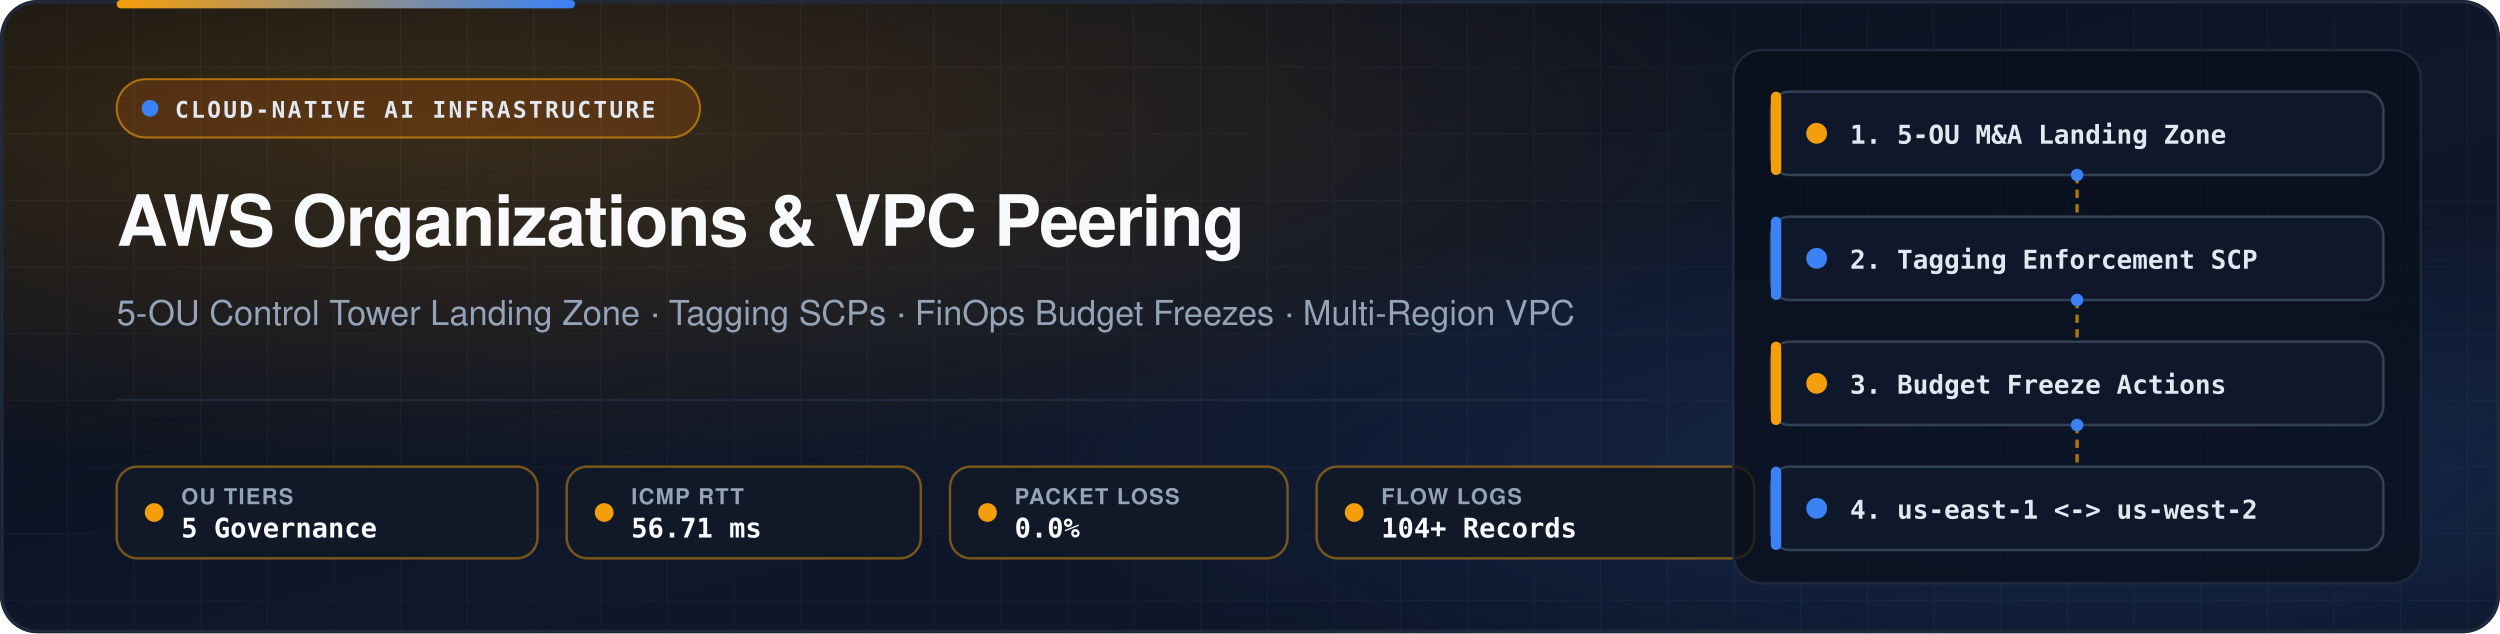
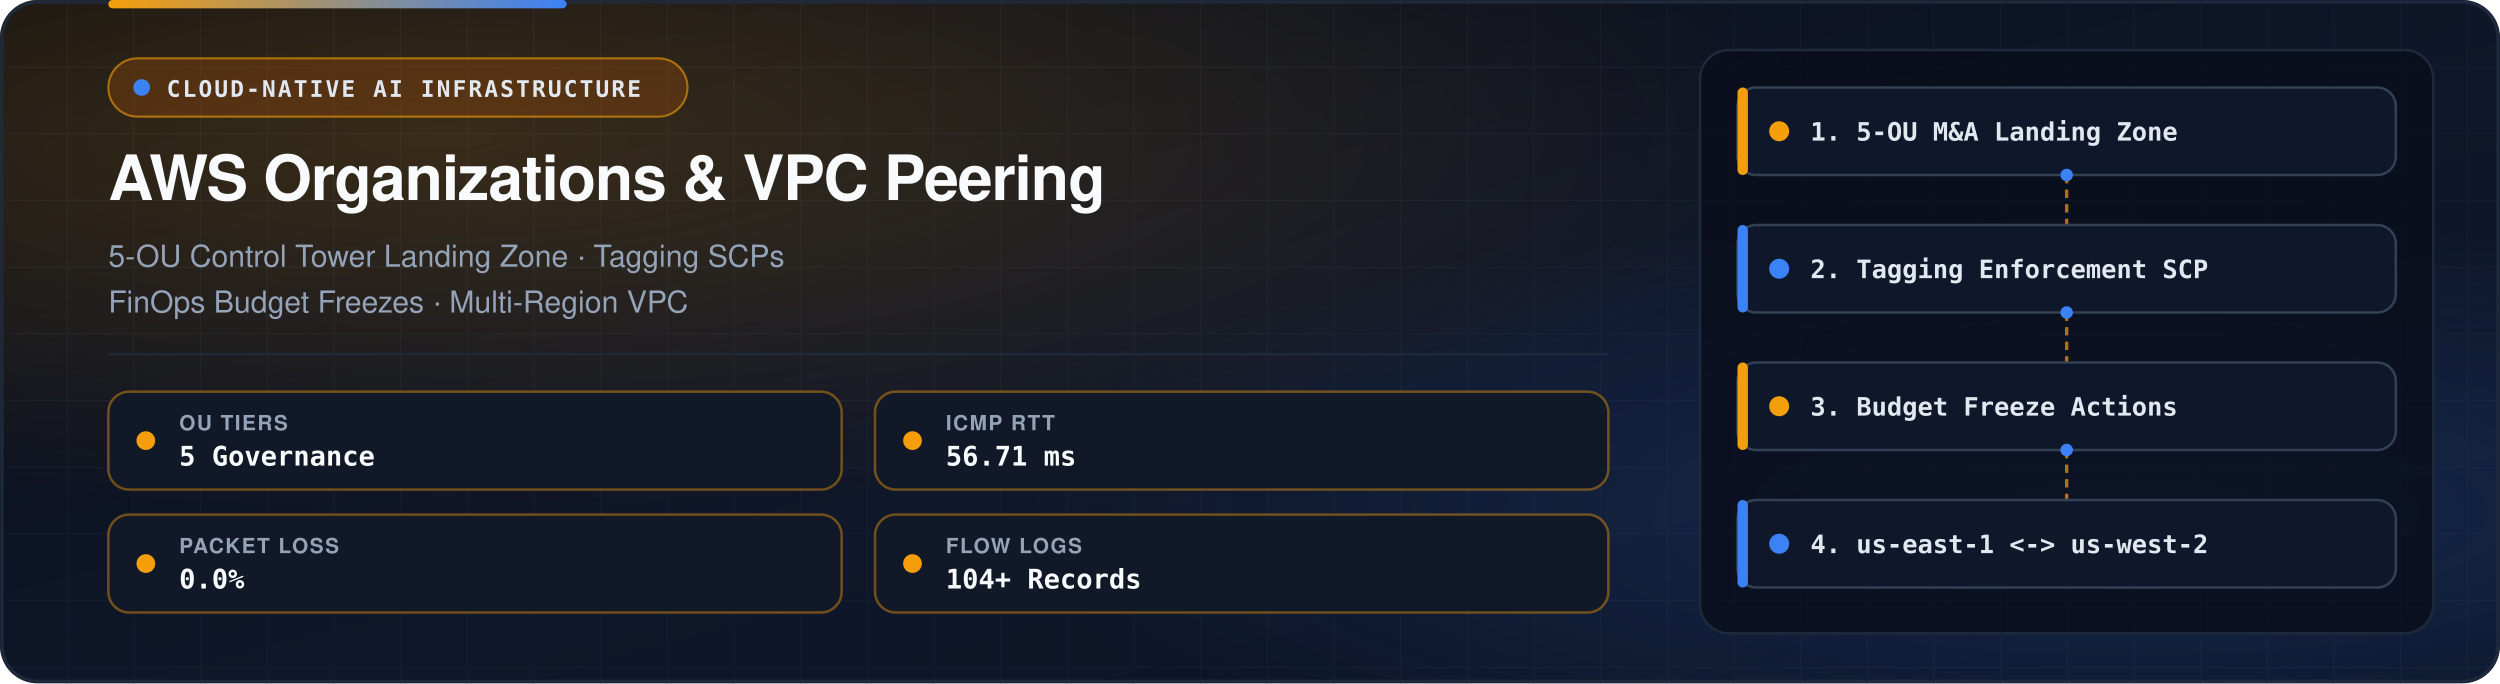
- <svg xmlns="http://www.w3.org/2000/svg" viewBox="0 0 1200 304" width="100%" role="img" aria-label="AWS Organizations &amp; VPC Peering">
+ <svg xmlns="http://www.w3.org/2000/svg" viewBox="0 0 1200 328" width="100%" role="img" aria-label="AWS Organizations &amp; VPC Peering">
  <defs>
    <linearGradient id="bgGrad" x1="0%" y1="0%" x2="100%" y2="100%">
      <stop offset="0%" stop-color="#070B14" />
      <stop offset="55%" stop-color="#0F172A" />
      <stop offset="100%" stop-color="#0B1324" />
    </linearGradient>
    <linearGradient id="accentGrad" x1="0%" y1="0%" x2="100%" y2="0%">
      <stop offset="0%" stop-color="#F59E0B" />
      <stop offset="100%" stop-color="#3B82F6" />
    </linearGradient>
    <radialGradient id="glowA" cx="18%" cy="20%" r="55%">
      <stop offset="0%" stop-color="#F59E0B" stop-opacity="0.20" />
      <stop offset="100%" stop-color="#F59E0B" stop-opacity="0" />
    </radialGradient>
    <radialGradient id="glowB" cx="85%" cy="75%" r="45%">
      <stop offset="0%" stop-color="#3B82F6" stop-opacity="0.18" />
      <stop offset="100%" stop-color="#3B82F6" stop-opacity="0" />
    </radialGradient>
    <pattern id="grid" width="32" height="32" patternUnits="userSpaceOnUse">
      <path d="M 32 0 L 0 0 0 32" fill="none" stroke="#1E293B" stroke-width="0.7" stroke-opacity="0.55" />
    </pattern>
  </defs>
-   <rect width="1200" height="304" rx="18" fill="url(#bgGrad)" />
-   <rect width="1200" height="304" rx="18" fill="url(#grid)" />
-   <rect width="1200" height="304" rx="18" fill="url(#glowA)" />
-   <rect width="1200" height="304" rx="18" fill="url(#glowB)" />
-   <rect x="1" y="1" width="1198" height="302" rx="17" fill="none" stroke="#1E293B" stroke-width="1.5" />
-   <rect x="56" y="0" width="220" height="4" rx="2" fill="url(#accentGrad)" />
-   <g transform="translate(56, 38)">
-     <rect width="280" height="28" rx="14" fill="#B45309" fill-opacity="0.28" stroke="#F59E0B" stroke-opacity="0.6" stroke-width="1" />
+   <rect width="1200" height="328" rx="18" fill="url(#bgGrad)" />
+   <rect width="1200" height="328" rx="18" fill="url(#grid)" />
+   <rect width="1200" height="328" rx="18" fill="url(#glowA)" />
+   <rect width="1200" height="328" rx="18" fill="url(#glowB)" />
+   <rect x="1" y="1" width="1198" height="326" rx="17" fill="none" stroke="#1E293B" stroke-width="1.5" />
+   <rect x="52" y="0" width="220" height="4" rx="2" fill="url(#accentGrad)" />
+   <g transform="translate(52, 28)">
+     <rect width="278" height="28" rx="14" fill="#B45309" fill-opacity="0.28" stroke="#F59E0B" stroke-opacity="0.6" stroke-width="1" />
    <circle cx="16" cy="14" r="4" fill="#3B82F6">
      <animate attributeName="opacity" values="1;0.25;1" dur="1.8s" repeatCount="indefinite" />
    </circle>
-     <text x="28" y="18.5" fill="#E2E8F0" font-family="ui-monospace, SFMono-Regular, Menlo, Monaco, Consolas, monospace" font-size="11" font-weight="700" letter-spacing="1.1">CLOUD-NATIVE AI INFRASTRUCTURE</text>
+     <text x="28" y="18.5" fill="#E2E8F0" font-family="ui-monospace, SFMono-Regular, Menlo, Monaco, Consolas, monospace" font-size="11" font-weight="700" letter-spacing="1.0">CLOUD-NATIVE AI INFRASTRUCTURE</text>
  </g>
-   <text x="56" y="118" fill="#F8FAFC" font-family="ui-sans-serif, -apple-system, BlinkMacSystemFont, Segoe UI, Helvetica, Arial, sans-serif" font-size="34" font-weight="800" letter-spacing="-0.6">AWS Organizations &amp; VPC Peering</text>
-   <text x="56" y="156" fill="#94A3B8" font-family="ui-sans-serif, -apple-system, BlinkMacSystemFont, Segoe UI, Helvetica, Arial, sans-serif" font-size="16.5" font-weight="400">5-OU Control Tower Landing Zone · Tagging SCPs · FinOps Budget Freezes · Multi-Region VPC</text>
-   <line x1="56" y1="192" x2="790" y2="192" stroke="#1E293B" stroke-width="1.2" />
-   <g transform="translate(56, 224)">
-     <rect width="202" height="44" rx="10" fill="#111827" stroke="#F59E0B" stroke-opacity="0.45" stroke-width="1.2" />
-     <circle cx="18" cy="22" r="4.5" fill="#F59E0B">
+   <text x="52" y="96" fill="#F8FAFC" font-family="ui-sans-serif, -apple-system, BlinkMacSystemFont, Segoe UI, Helvetica, Arial, sans-serif" font-size="30" font-weight="800" letter-spacing="-0.5">AWS Organizations &amp; VPC Peering</text>
+   <text x="52" y="128" fill="#94A3B8" font-family="ui-sans-serif, -apple-system, BlinkMacSystemFont, Segoe UI, Helvetica, Arial, sans-serif" font-size="14.5" font-weight="400">5-OU Control Tower Landing Zone · Tagging SCPs</text>
+   <text x="52" y="150" fill="#94A3B8" font-family="ui-sans-serif, -apple-system, BlinkMacSystemFont, Segoe UI, Helvetica, Arial, sans-serif" font-size="14.5" font-weight="400">FinOps Budget Freezes · Multi-Region VPC</text>
+   <line x1="52" y1="170" x2="772" y2="170" stroke="#1E293B" stroke-width="1.2" />
+   <g transform="translate(52, 188)">
+     <rect width="352" height="47" rx="10" fill="#111827" stroke="#F59E0B" stroke-opacity="0.42" stroke-width="1.2" />
+     <circle cx="18" cy="23.5" r="4.5" fill="#F59E0B">
      <animate attributeName="opacity" values="1;0.35;1" dur="2.2s" repeatCount="indefinite" />
    </circle>
-     <text x="31" y="18" fill="#94A3B8" font-family="ui-sans-serif, -apple-system, BlinkMacSystemFont, Segoe UI, Helvetica, Arial, sans-serif" font-size="10.5" font-weight="600" letter-spacing="0.6">OU TIERS</text>
-     <text x="31" y="34" fill="#F8FAFC" font-family="ui-monospace, SFMono-Regular, Menlo, Monaco, Consolas, monospace" font-size="13" font-weight="700">5 Governance</text>
+     <text x="34" y="18.5" fill="#94A3B8" font-family="ui-sans-serif, -apple-system, BlinkMacSystemFont, Segoe UI, Helvetica, Arial, sans-serif" font-size="10" font-weight="600" letter-spacing="0.7">OU TIERS</text>
+     <text x="34" y="35.5" fill="#F8FAFC" font-family="ui-monospace, SFMono-Regular, Menlo, Monaco, Consolas, monospace" font-size="13" font-weight="700">5 Governance</text>
  </g>
-   <g transform="translate(272, 224)">
-     <rect width="170" height="44" rx="10" fill="#111827" stroke="#F59E0B" stroke-opacity="0.45" stroke-width="1.2" />
-     <circle cx="18" cy="22" r="4.5" fill="#F59E0B">
+   <g transform="translate(420, 188)">
+     <rect width="352" height="47" rx="10" fill="#111827" stroke="#F59E0B" stroke-opacity="0.42" stroke-width="1.2" />
+     <circle cx="18" cy="23.5" r="4.5" fill="#F59E0B">
      <animate attributeName="opacity" values="1;0.35;1" dur="2.6s" repeatCount="indefinite" />
    </circle>
-     <text x="31" y="18" fill="#94A3B8" font-family="ui-sans-serif, -apple-system, BlinkMacSystemFont, Segoe UI, Helvetica, Arial, sans-serif" font-size="10.5" font-weight="600" letter-spacing="0.6">ICMP RTT</text>
-     <text x="31" y="34" fill="#F8FAFC" font-family="ui-monospace, SFMono-Regular, Menlo, Monaco, Consolas, monospace" font-size="13" font-weight="700">56.71 ms</text>
+     <text x="34" y="18.5" fill="#94A3B8" font-family="ui-sans-serif, -apple-system, BlinkMacSystemFont, Segoe UI, Helvetica, Arial, sans-serif" font-size="10" font-weight="600" letter-spacing="0.7">ICMP RTT</text>
+     <text x="34" y="35.5" fill="#F8FAFC" font-family="ui-monospace, SFMono-Regular, Menlo, Monaco, Consolas, monospace" font-size="13" font-weight="700">56.71 ms</text>
  </g>
-   <g transform="translate(456, 224)">
-     <rect width="162" height="44" rx="10" fill="#111827" stroke="#F59E0B" stroke-opacity="0.45" stroke-width="1.2" />
-     <circle cx="18" cy="22" r="4.5" fill="#F59E0B">
+   <g transform="translate(52, 247)">
+     <rect width="352" height="47" rx="10" fill="#111827" stroke="#F59E0B" stroke-opacity="0.42" stroke-width="1.2" />
+     <circle cx="18" cy="23.5" r="4.5" fill="#F59E0B">
      <animate attributeName="opacity" values="1;0.35;1" dur="3.0s" repeatCount="indefinite" />
    </circle>
-     <text x="31" y="18" fill="#94A3B8" font-family="ui-sans-serif, -apple-system, BlinkMacSystemFont, Segoe UI, Helvetica, Arial, sans-serif" font-size="10.5" font-weight="600" letter-spacing="0.6">PACKET LOSS</text>
-     <text x="31" y="34" fill="#F8FAFC" font-family="ui-monospace, SFMono-Regular, Menlo, Monaco, Consolas, monospace" font-size="13" font-weight="700">0.0%</text>
+     <text x="34" y="18.5" fill="#94A3B8" font-family="ui-sans-serif, -apple-system, BlinkMacSystemFont, Segoe UI, Helvetica, Arial, sans-serif" font-size="10" font-weight="600" letter-spacing="0.7">PACKET LOSS</text>
+     <text x="34" y="35.5" fill="#F8FAFC" font-family="ui-monospace, SFMono-Regular, Menlo, Monaco, Consolas, monospace" font-size="13" font-weight="700">0.0%</text>
  </g>
-   <g transform="translate(632, 224)">
-     <rect width="210" height="44" rx="10" fill="#111827" stroke="#F59E0B" stroke-opacity="0.45" stroke-width="1.2" />
-     <circle cx="18" cy="22" r="4.5" fill="#F59E0B">
+   <g transform="translate(420, 247)">
+     <rect width="352" height="47" rx="10" fill="#111827" stroke="#F59E0B" stroke-opacity="0.42" stroke-width="1.2" />
+     <circle cx="18" cy="23.5" r="4.5" fill="#F59E0B">
      <animate attributeName="opacity" values="1;0.35;1" dur="3.4s" repeatCount="indefinite" />
    </circle>
-     <text x="31" y="18" fill="#94A3B8" font-family="ui-sans-serif, -apple-system, BlinkMacSystemFont, Segoe UI, Helvetica, Arial, sans-serif" font-size="10.5" font-weight="600" letter-spacing="0.6">FLOW LOGS</text>
-     <text x="31" y="34" fill="#F8FAFC" font-family="ui-monospace, SFMono-Regular, Menlo, Monaco, Consolas, monospace" font-size="13" font-weight="700">104+ Records</text>
+     <text x="34" y="18.5" fill="#94A3B8" font-family="ui-sans-serif, -apple-system, BlinkMacSystemFont, Segoe UI, Helvetica, Arial, sans-serif" font-size="10" font-weight="600" letter-spacing="0.7">FLOW LOGS</text>
+     <text x="34" y="35.5" fill="#F8FAFC" font-family="ui-monospace, SFMono-Regular, Menlo, Monaco, Consolas, monospace" font-size="13" font-weight="700">104+ Records</text>
  </g>
-   <rect x="832" y="24" width="330" height="256" rx="14" fill="#090E1A" fill-opacity="0.72" stroke="#1E293B" stroke-width="1.2" />
-   <g transform="translate(850, 44)">
-     <rect width="294" height="40" rx="9" fill="#0F172A" stroke="#334155" stroke-width="1.2" />
-     <rect x="0" y="0" width="5" height="40" rx="2.5" fill="#F59E0B" />
-     <circle cx="22" cy="20" r="5" fill="#F59E0B">
-       <animate attributeName="r" values="4;6;4" dur="2.4s" begin="0.0s" repeatCount="indefinite" />
+   <rect x="816" y="24" width="352" height="280" rx="14" fill="#090E1A" fill-opacity="0.78" stroke="#1E293B" stroke-width="1.2" />
+   <g transform="translate(834, 42)">
+     <rect width="316" height="42" rx="9" fill="#0F172A" stroke="#334155" stroke-width="1.2" />
+     <rect x="0" y="0" width="5" height="42" rx="2.5" fill="#F59E0B" />
+     <circle cx="20" cy="21" r="4.8" fill="#F59E0B">
+       <animate attributeName="r" values="3.8;5.8;3.8" dur="2.4s" begin="0.0s" repeatCount="indefinite" />
    </circle>
-     <text x="38" y="25" fill="#E2E8F0" font-family="ui-monospace, SFMono-Regular, Menlo, Monaco, Consolas, monospace" font-size="12.5" font-weight="600">1. 5-OU M&amp;A Landing Zone</text>
+     <text x="35" y="25.5" fill="#E2E8F0" font-family="ui-monospace, SFMono-Regular, Menlo, Monaco, Consolas, monospace" font-size="12.2" font-weight="600">1. 5-OU M&amp;A Landing Zone</text>
  </g>
-   <line x1="997" y1="84" x2="997" y2="104" stroke="#F59E0B" stroke-width="1.6" stroke-dasharray="4 3" stroke-opacity="0.7" />
-   <circle cx="997" cy="84" r="3" fill="#3B82F6">
-     <animate attributeName="cy" values="84;104" dur="1.4s" begin="0.00s" repeatCount="indefinite" />
+   <line x1="992" y1="84" x2="992" y2="108" stroke="#F59E0B" stroke-width="1.6" stroke-dasharray="4 3" stroke-opacity="0.7" />
+   <circle cx="992" cy="84" r="3" fill="#3B82F6">
+     <animate attributeName="cy" values="84;108" dur="1.4s" begin="0.00s" repeatCount="indefinite" />
  </circle>
-   <g transform="translate(850, 104)">
-     <rect width="294" height="40" rx="9" fill="#0F172A" stroke="#334155" stroke-width="1.2" />
-     <rect x="0" y="0" width="5" height="40" rx="2.5" fill="#3B82F6" />
-     <circle cx="22" cy="20" r="5" fill="#3B82F6">
-       <animate attributeName="r" values="4;6;4" dur="2.4s" begin="0.5s" repeatCount="indefinite" />
+   <g transform="translate(834, 108)">
+     <rect width="316" height="42" rx="9" fill="#0F172A" stroke="#334155" stroke-width="1.2" />
+     <rect x="0" y="0" width="5" height="42" rx="2.5" fill="#3B82F6" />
+     <circle cx="20" cy="21" r="4.8" fill="#3B82F6">
+       <animate attributeName="r" values="3.8;5.8;3.8" dur="2.4s" begin="0.5s" repeatCount="indefinite" />
    </circle>
-     <text x="38" y="25" fill="#E2E8F0" font-family="ui-monospace, SFMono-Regular, Menlo, Monaco, Consolas, monospace" font-size="12.5" font-weight="600">2. Tagging Enforcement SCP</text>
+     <text x="35" y="25.5" fill="#E2E8F0" font-family="ui-monospace, SFMono-Regular, Menlo, Monaco, Consolas, monospace" font-size="12.2" font-weight="600">2. Tagging Enforcement SCP</text>
  </g>
-   <line x1="997" y1="144" x2="997" y2="164" stroke="#F59E0B" stroke-width="1.6" stroke-dasharray="4 3" stroke-opacity="0.7" />
-   <circle cx="997" cy="144" r="3" fill="#3B82F6">
-     <animate attributeName="cy" values="144;164" dur="1.4s" begin="0.45s" repeatCount="indefinite" />
+   <line x1="992" y1="150" x2="992" y2="174" stroke="#F59E0B" stroke-width="1.6" stroke-dasharray="4 3" stroke-opacity="0.7" />
+   <circle cx="992" cy="150" r="3" fill="#3B82F6">
+     <animate attributeName="cy" values="150;174" dur="1.4s" begin="0.45s" repeatCount="indefinite" />
  </circle>
-   <g transform="translate(850, 164)">
-     <rect width="294" height="40" rx="9" fill="#0F172A" stroke="#334155" stroke-width="1.2" />
-     <rect x="0" y="0" width="5" height="40" rx="2.5" fill="#F59E0B" />
-     <circle cx="22" cy="20" r="5" fill="#F59E0B">
-       <animate attributeName="r" values="4;6;4" dur="2.4s" begin="1.0s" repeatCount="indefinite" />
+   <g transform="translate(834, 174)">
+     <rect width="316" height="42" rx="9" fill="#0F172A" stroke="#334155" stroke-width="1.2" />
+     <rect x="0" y="0" width="5" height="42" rx="2.5" fill="#F59E0B" />
+     <circle cx="20" cy="21" r="4.8" fill="#F59E0B">
+       <animate attributeName="r" values="3.8;5.8;3.8" dur="2.4s" begin="1.0s" repeatCount="indefinite" />
    </circle>
-     <text x="38" y="25" fill="#E2E8F0" font-family="ui-monospace, SFMono-Regular, Menlo, Monaco, Consolas, monospace" font-size="12.5" font-weight="600">3. Budget Freeze Actions</text>
+     <text x="35" y="25.5" fill="#E2E8F0" font-family="ui-monospace, SFMono-Regular, Menlo, Monaco, Consolas, monospace" font-size="12.2" font-weight="600">3. Budget Freeze Actions</text>
  </g>
-   <line x1="997" y1="204" x2="997" y2="224" stroke="#F59E0B" stroke-width="1.6" stroke-dasharray="4 3" stroke-opacity="0.7" />
-   <circle cx="997" cy="204" r="3" fill="#3B82F6">
-     <animate attributeName="cy" values="204;224" dur="1.4s" begin="0.90s" repeatCount="indefinite" />
+   <line x1="992" y1="216" x2="992" y2="240" stroke="#F59E0B" stroke-width="1.6" stroke-dasharray="4 3" stroke-opacity="0.7" />
+   <circle cx="992" cy="216" r="3" fill="#3B82F6">
+     <animate attributeName="cy" values="216;240" dur="1.4s" begin="0.90s" repeatCount="indefinite" />
  </circle>
-   <g transform="translate(850, 224)">
-     <rect width="294" height="40" rx="9" fill="#0F172A" stroke="#334155" stroke-width="1.2" />
-     <rect x="0" y="0" width="5" height="40" rx="2.5" fill="#3B82F6" />
-     <circle cx="22" cy="20" r="5" fill="#3B82F6">
-       <animate attributeName="r" values="4;6;4" dur="2.4s" begin="1.5s" repeatCount="indefinite" />
+   <g transform="translate(834, 240)">
+     <rect width="316" height="42" rx="9" fill="#0F172A" stroke="#334155" stroke-width="1.2" />
+     <rect x="0" y="0" width="5" height="42" rx="2.5" fill="#3B82F6" />
+     <circle cx="20" cy="21" r="4.8" fill="#3B82F6">
+       <animate attributeName="r" values="3.8;5.8;3.8" dur="2.4s" begin="1.5s" repeatCount="indefinite" />
    </circle>
-     <text x="38" y="25" fill="#E2E8F0" font-family="ui-monospace, SFMono-Regular, Menlo, Monaco, Consolas, monospace" font-size="12.5" font-weight="600">4. us-east-1 &lt;-&gt; us-west-2</text>
+     <text x="35" y="25.5" fill="#E2E8F0" font-family="ui-monospace, SFMono-Regular, Menlo, Monaco, Consolas, monospace" font-size="12.2" font-weight="600">4. us-east-1 &lt;-&gt; us-west-2</text>
  </g>
</svg>
